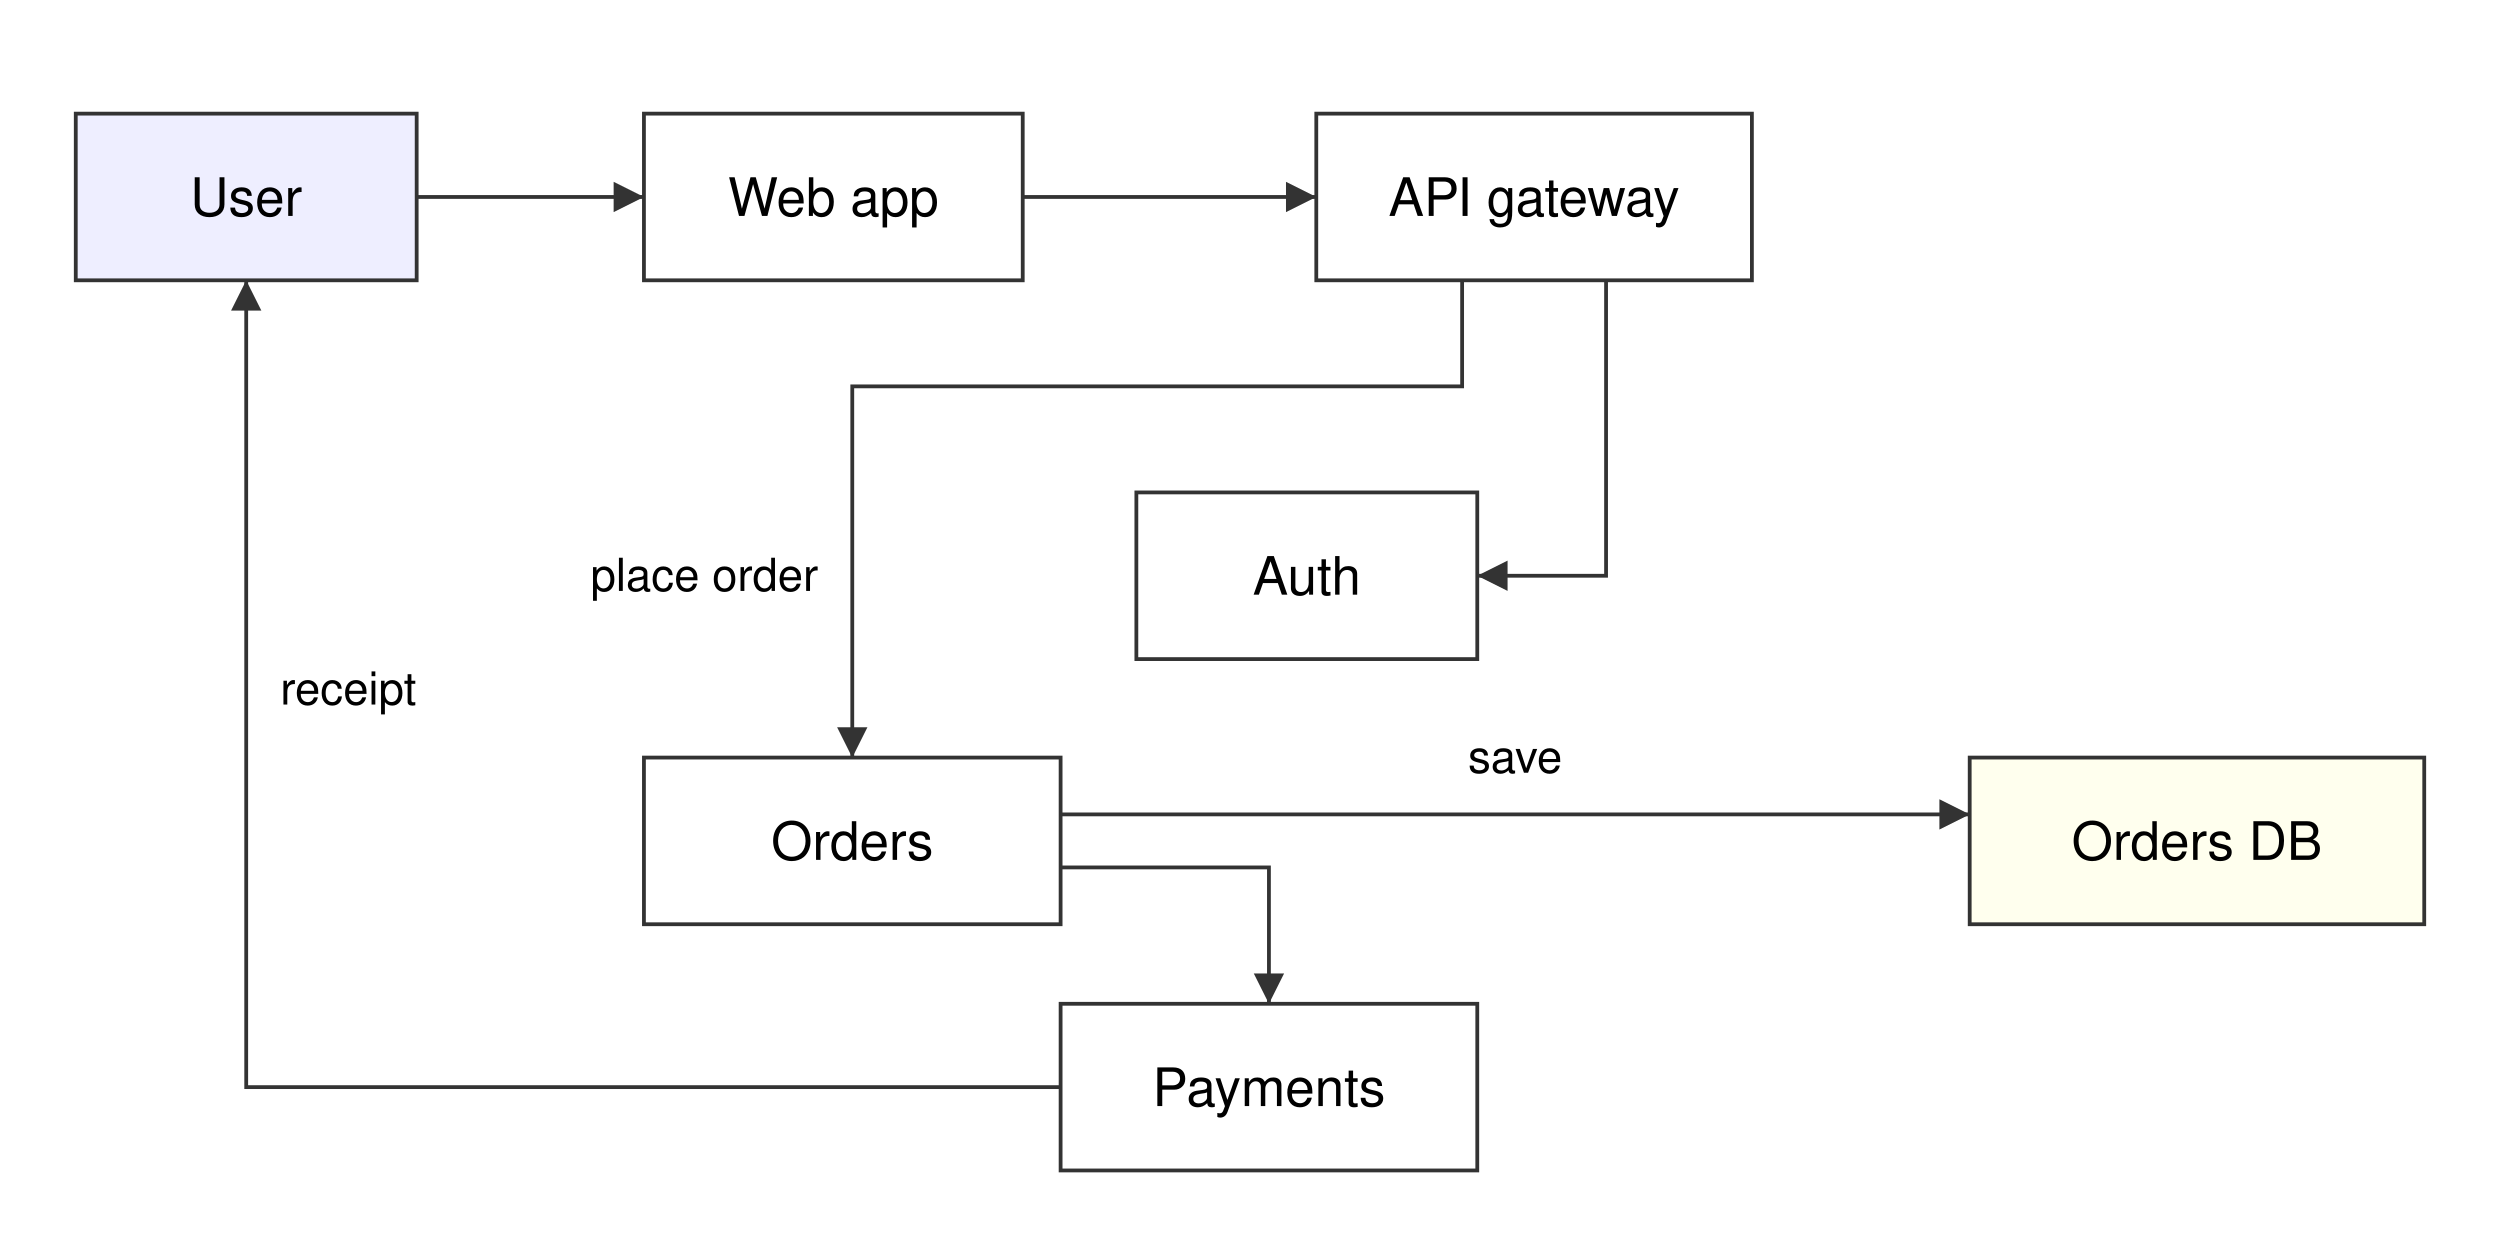
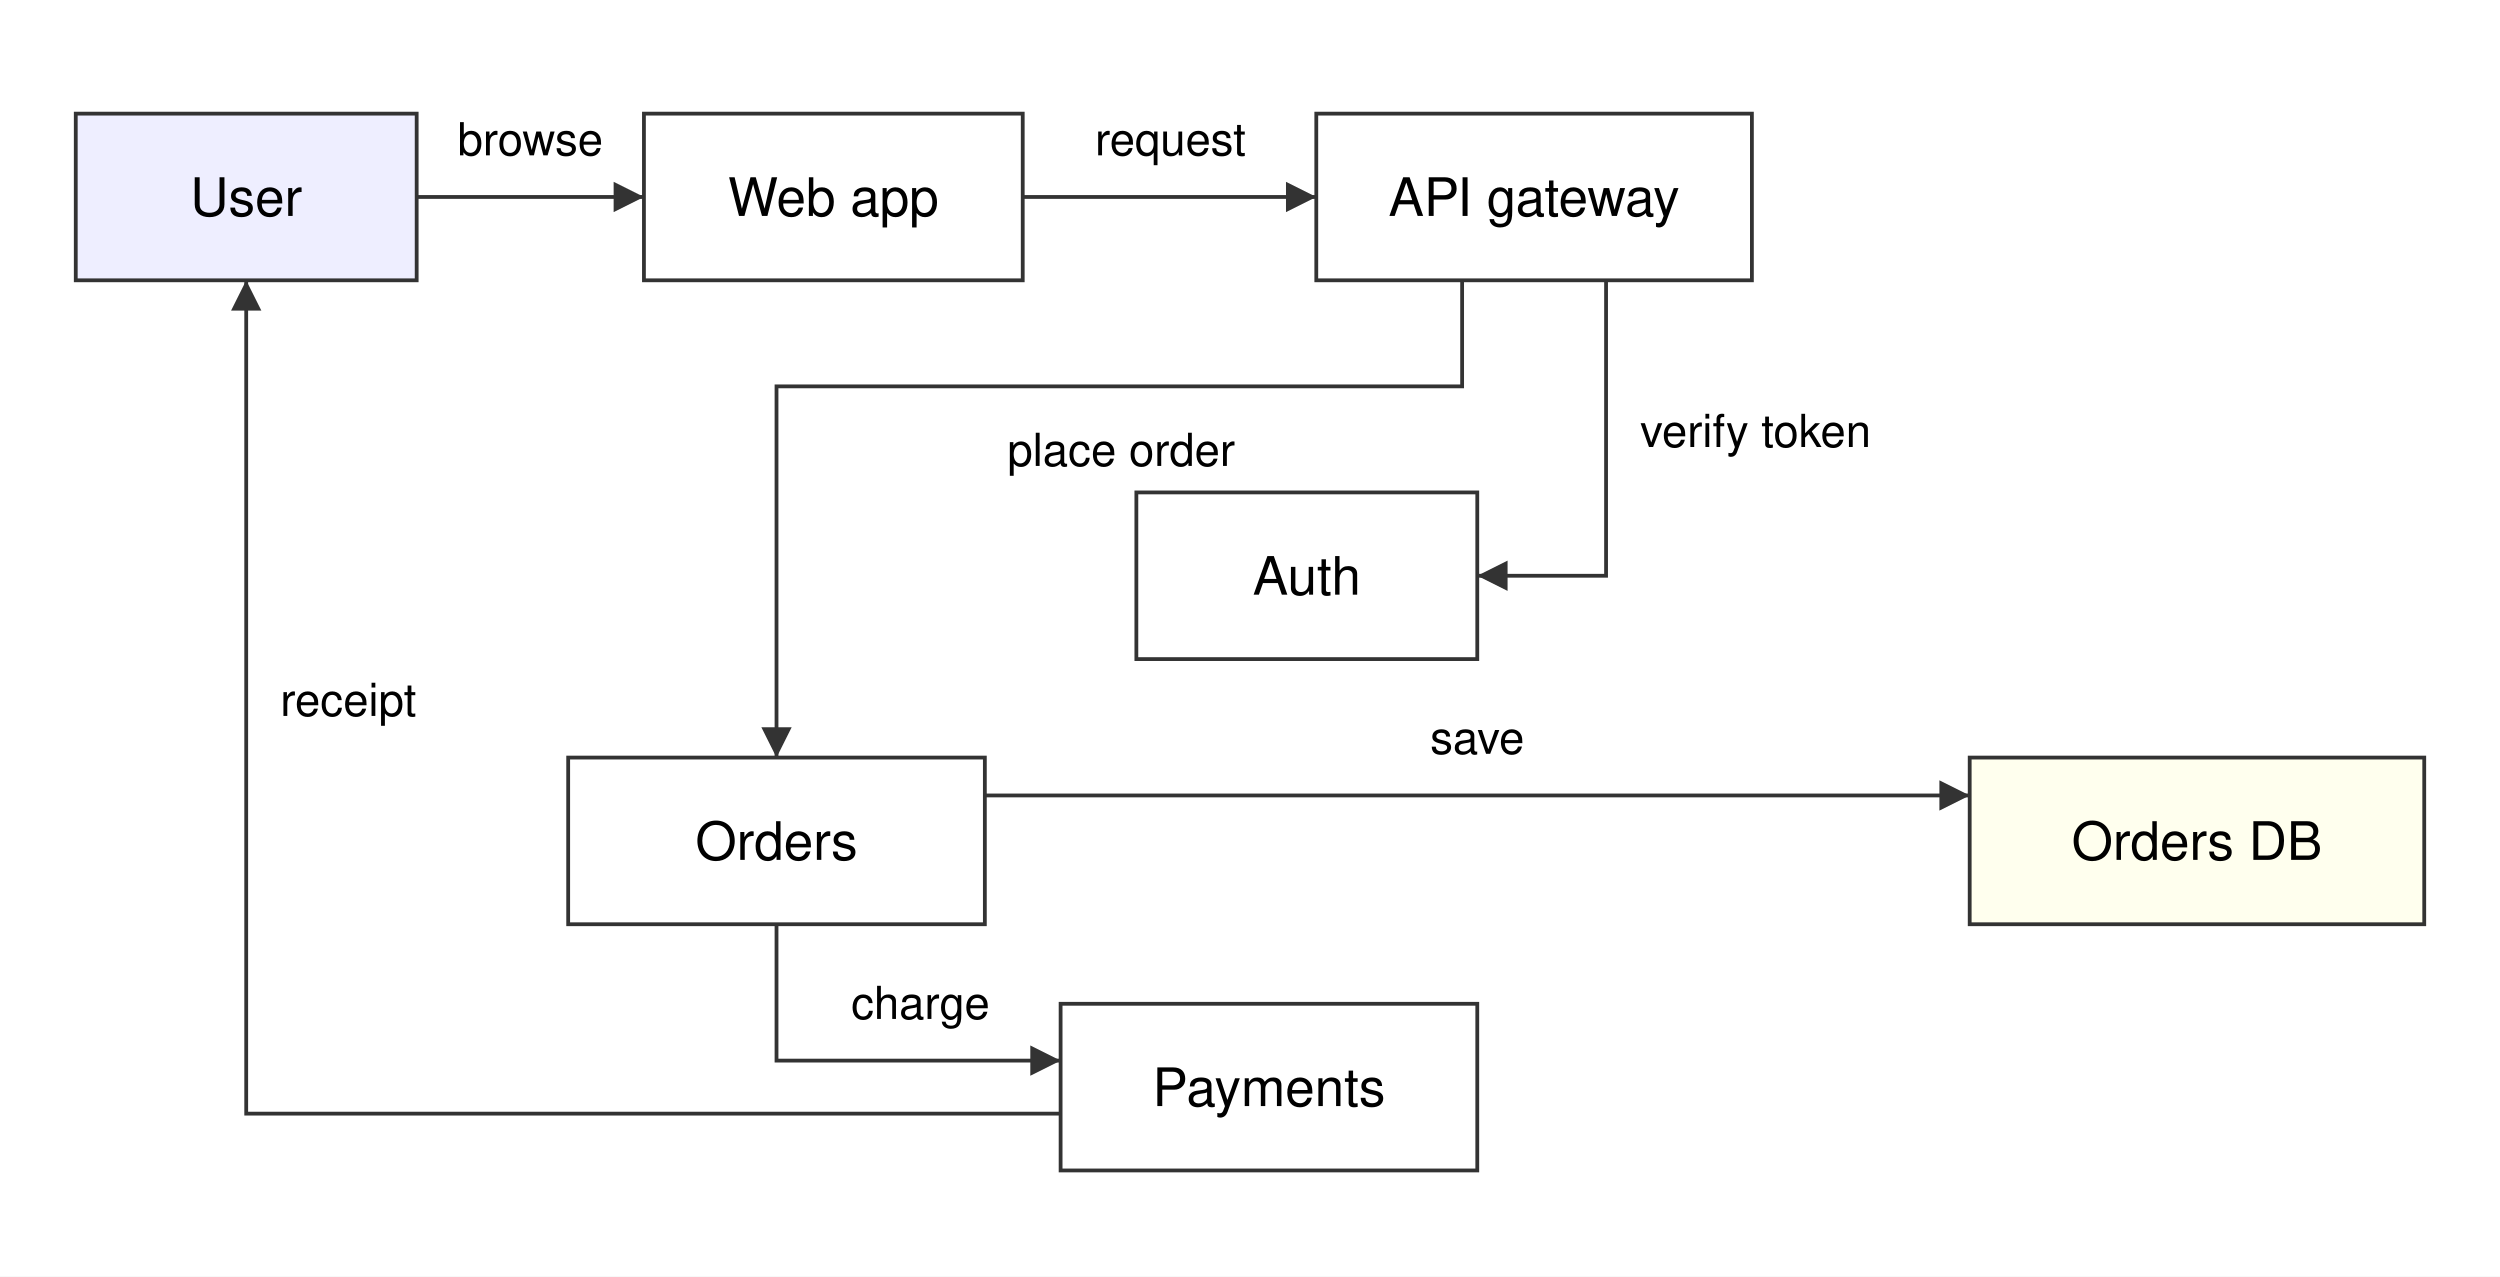
- <svg xmlns="http://www.w3.org/2000/svg" viewBox="0 0 660 330" width="660" height="330" font-family="Helvetica, Arial, sans-serif">
+ <svg xmlns="http://www.w3.org/2000/svg" viewBox="0 0 660 337" width="660" height="337" font-family="Helvetica, Arial, sans-serif">
  <defs>
    <marker id="arrow" viewBox="0 0 10 10" refX="10" refY="5" markerWidth="8" markerHeight="8" orient="auto-start-reverse">
      <path d="M 0 0 L 10 5 L 0 10 z" fill="#333" />
    </marker>
  </defs>
-   <rect width="660" height="330" fill="white" x="0" y="0" />
+   <rect width="660" height="337" fill="white" x="0" y="0" />
  <g data-node="user">
    <rect x="20" y="30" width="90" height="44" fill="#eef" stroke="#333" />
    <text x="65" y="57" text-anchor="middle" font-size="14">User</text>
  </g>
  <g data-node="web">
    <rect x="170" y="30" width="100" height="44" fill="#fff" stroke="#333" />
    <text x="220" y="57" text-anchor="middle" font-size="14">Web app</text>
  </g>
  <g data-node="gateway" transform="translate(40 0)">
    <rect x="307.5" y="30" width="115" height="44" fill="#fff" stroke="#333" />
    <text x="365" y="57" text-anchor="middle" font-size="14">API gateway</text>
  </g>
  <g data-node="auth">
    <rect x="300" y="130" width="90" height="44" fill="#fff" stroke="#333" />
    <text x="345" y="157" text-anchor="middle" font-size="14">Auth</text>
  </g>
-   <g data-node="orders" transform="translate(20 0)">
+   <g data-node="orders">
    <rect x="150" y="200" width="110" height="44" fill="#fff" stroke="#333" />
    <text x="205" y="227" text-anchor="middle" font-size="14">Orders</text>
  </g>
  <g data-node="payments" transform="translate(40 40)">
    <rect x="240" y="225" width="110" height="44" fill="#fff" stroke="#333" />
    <text x="295" y="252" text-anchor="middle" font-size="14">Payments</text>
  </g>
  <g data-node="db">
    <rect x="520" y="200" width="120" height="44" fill="#ffe" stroke="#333" />
    <text x="580" y="227" text-anchor="middle" font-size="14">Orders DB</text>
  </g>
  <path id="browse" data-from="user" data-to="web" fill="none" stroke="#333" marker-end="url(#arrow)" d="M 110 52 L 170 52" />
  <path id="call" data-from="web" data-to="gateway" fill="none" stroke="#333" marker-end="url(#arrow)" d="M 270 52 L 347.5 52" />
  <path id="verify" data-from="gateway" data-to="auth" fill="none" stroke="#333" marker-end="url(#arrow)" d="M 424 74 L 424 152 L 390 152" />
-   <path id="place" data-from="gateway" data-to="orders" fill="none" stroke="#333" marker-end="url(#arrow)" d="M 386 74 L 386 102 L 225 102 L 225 200" />
-   <path id="charge" data-from="orders" data-to="payments" fill="none" stroke="#333" marker-end="url(#arrow)" d="M 280 229 L 335 229 L 335 265" />
-   <path id="save" data-from="orders" data-to="db" fill="none" stroke="#333" marker-end="url(#arrow)" d="M 280 215 L 520 215" />
-   <path id="receipt" data-from="payments" data-to="user" fill="none" stroke="#333" marker-end="url(#arrow)" d="M 280 287 L 65 287 L 65 74" />
-   <text data-label="place-label" data-label-for="place" x="216" y="156" font-size="12" text-anchor="end">place order</text>
-   <text data-label="receipt-label" data-label-for="receipt" x="74" y="186" font-size="12" text-anchor="start">receipt</text>
-   <text data-label="save-label" data-label-for="save" x="400" y="204" font-size="12" text-anchor="middle">save</text>
+   <path id="place" data-from="gateway" data-to="orders" fill="none" stroke="#333" marker-end="url(#arrow)" d="M 386 74 L 386 102 L 205 102 L 205 200" />
+   <path id="charge" data-from="orders" data-to="payments" fill="none" stroke="#333" marker-end="url(#arrow)" d="M 205 244 L 205 280 L 280 280" />
+   <path id="save" data-from="orders" data-to="db" d="M 260 210 L 520 210" fill="none" stroke="#333" marker-end="url(#arrow)" />
+   <path id="receipt" data-from="payments" data-to="user" fill="none" stroke="#333" marker-end="url(#arrow)" d="M 280 294 L 65 294 L 65 74" />
+   <text data-label="place-label" data-label-for="place" x="296" y="123" font-size="12" text-anchor="middle">place order</text>
+   <text data-label="receipt-label" data-label-for="receipt" x="74" y="189" font-size="12" text-anchor="start">receipt</text>
+   <text data-label="save-label" data-label-for="save" x="390" y="199" font-size="12" text-anchor="middle">save</text>
+   <text data-label="browse-label" data-label-for="browse" x="140" y="41" font-size="12" text-anchor="middle">browse</text>
+   <text data-label="call-label" data-label-for="call" x="309" y="41" font-size="12" text-anchor="middle">request</text>
+   <text data-label="verify-label" data-label-for="verify" x="433" y="118" font-size="12" text-anchor="start">verify token</text>
+   <text data-label="charge-label" data-label-for="charge" x="243" y="269" font-size="12" text-anchor="middle">charge</text>
</svg>
